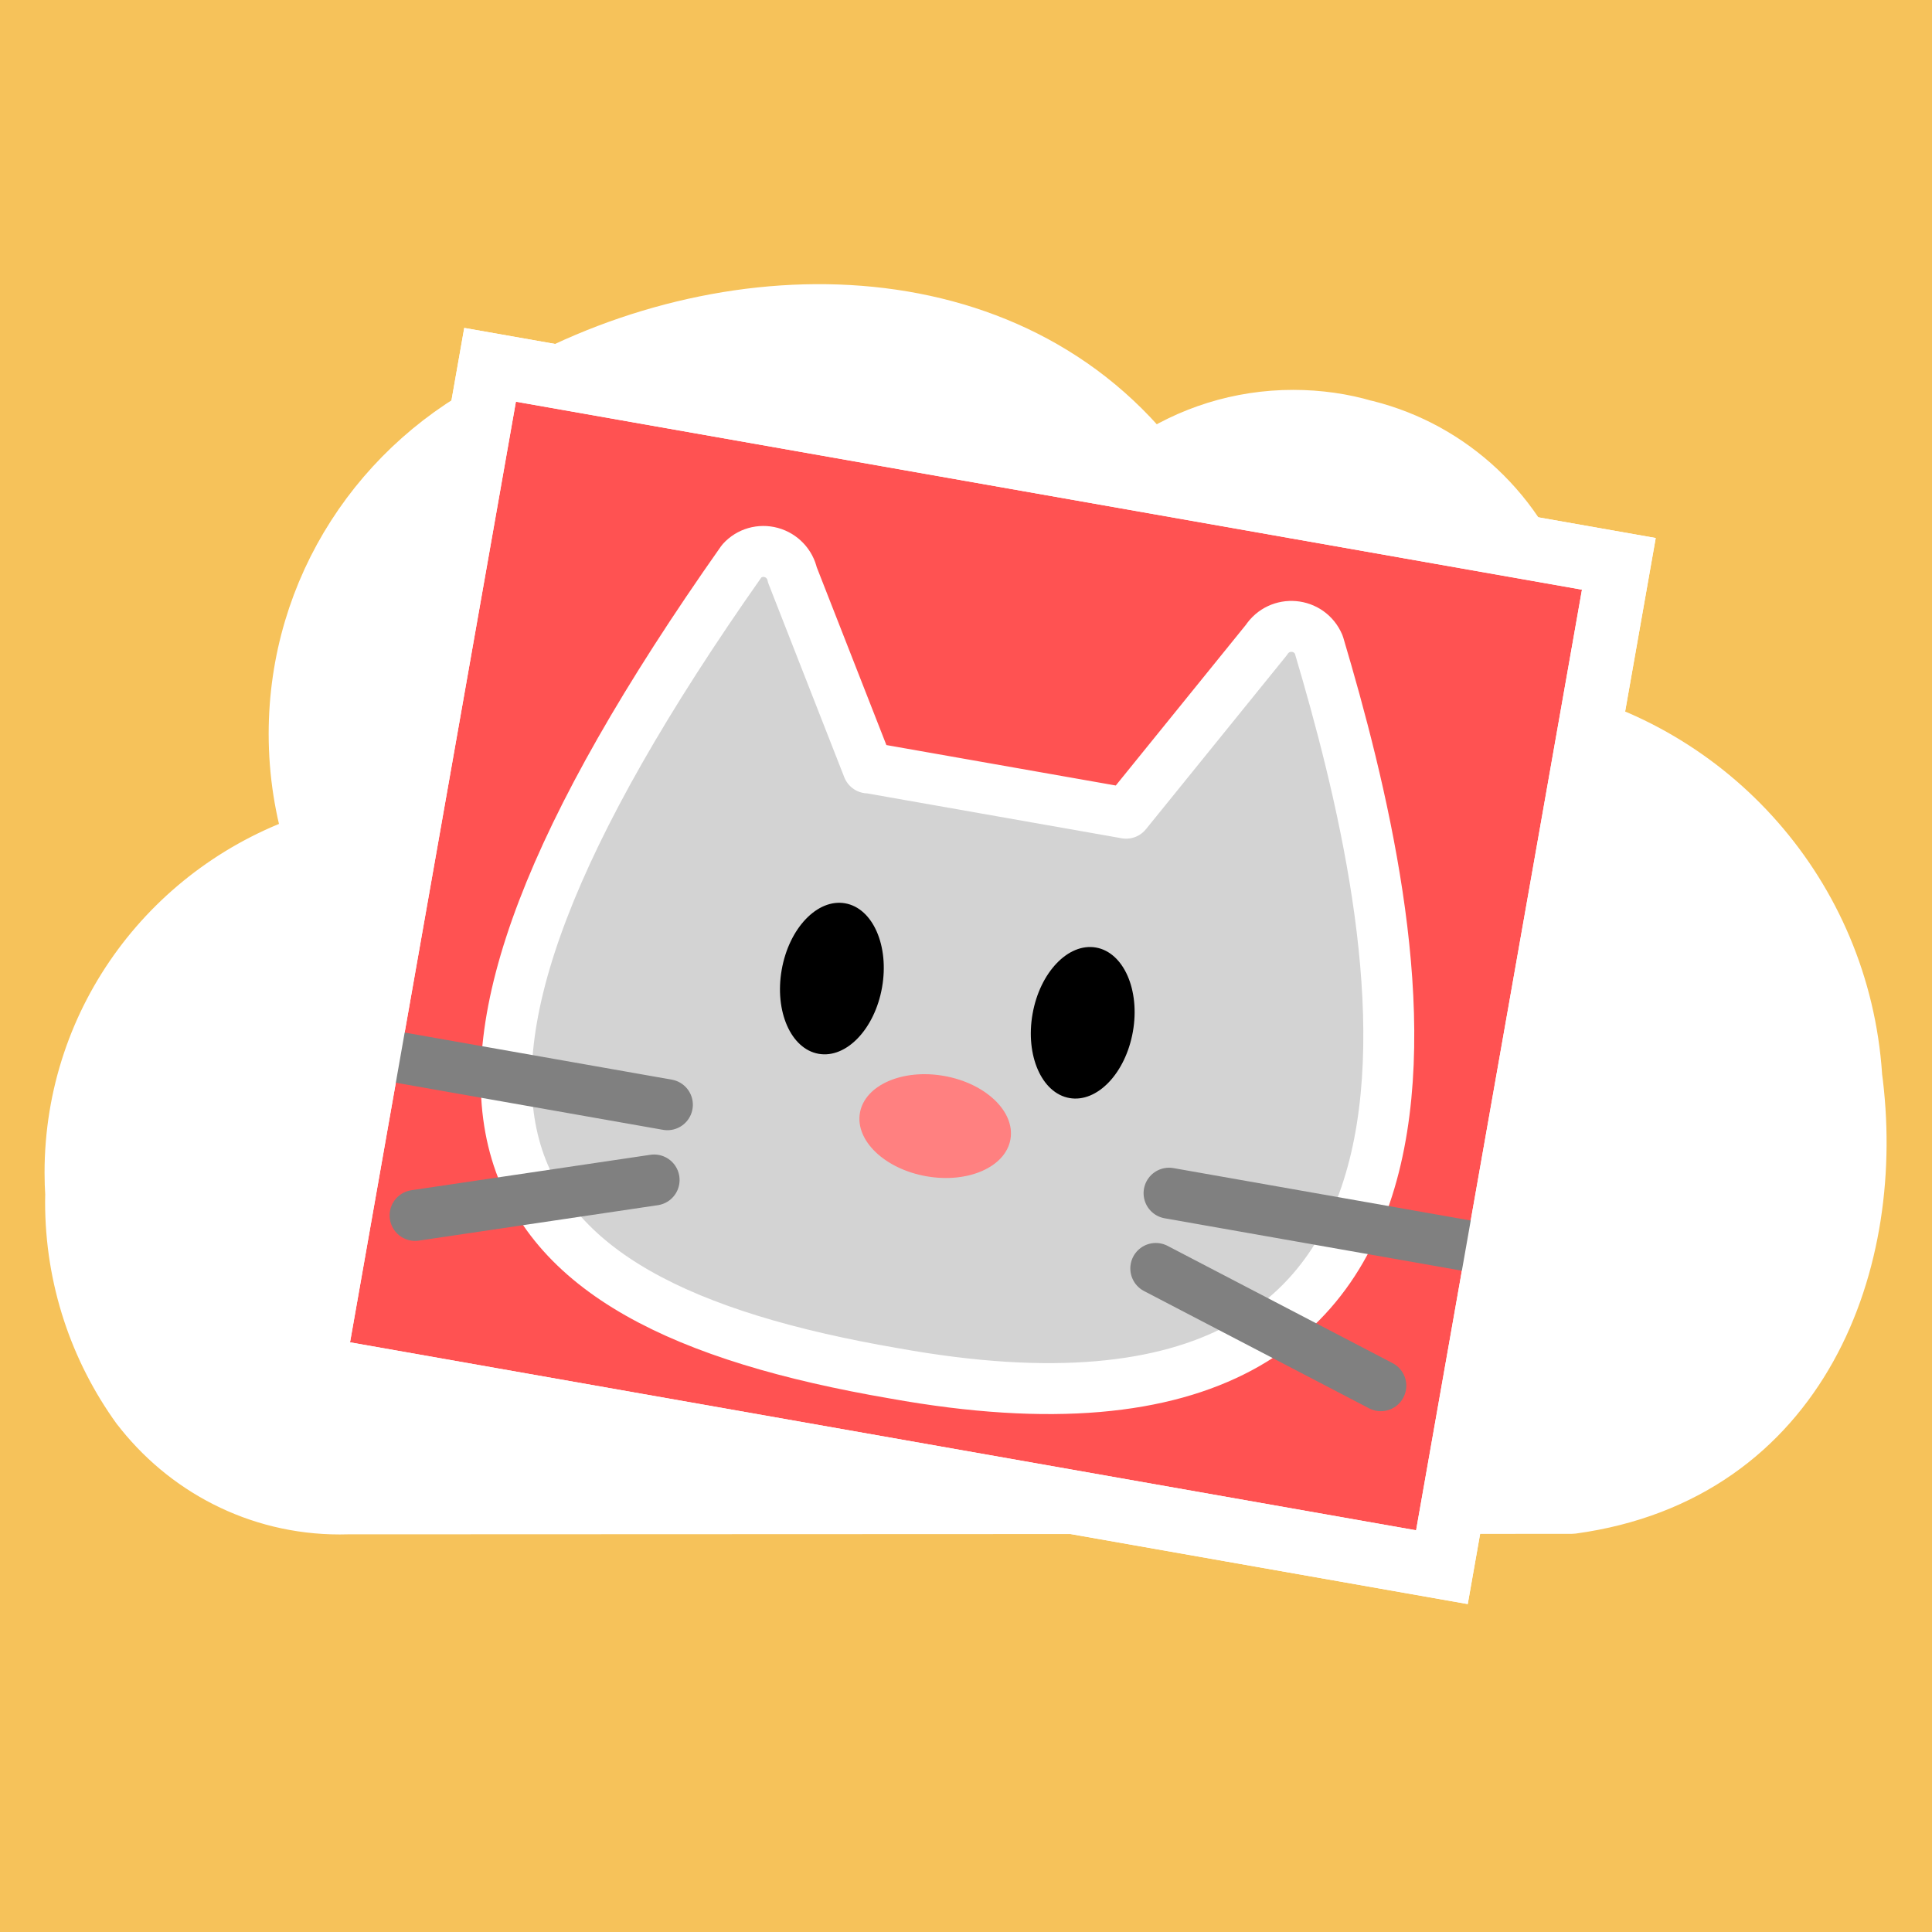
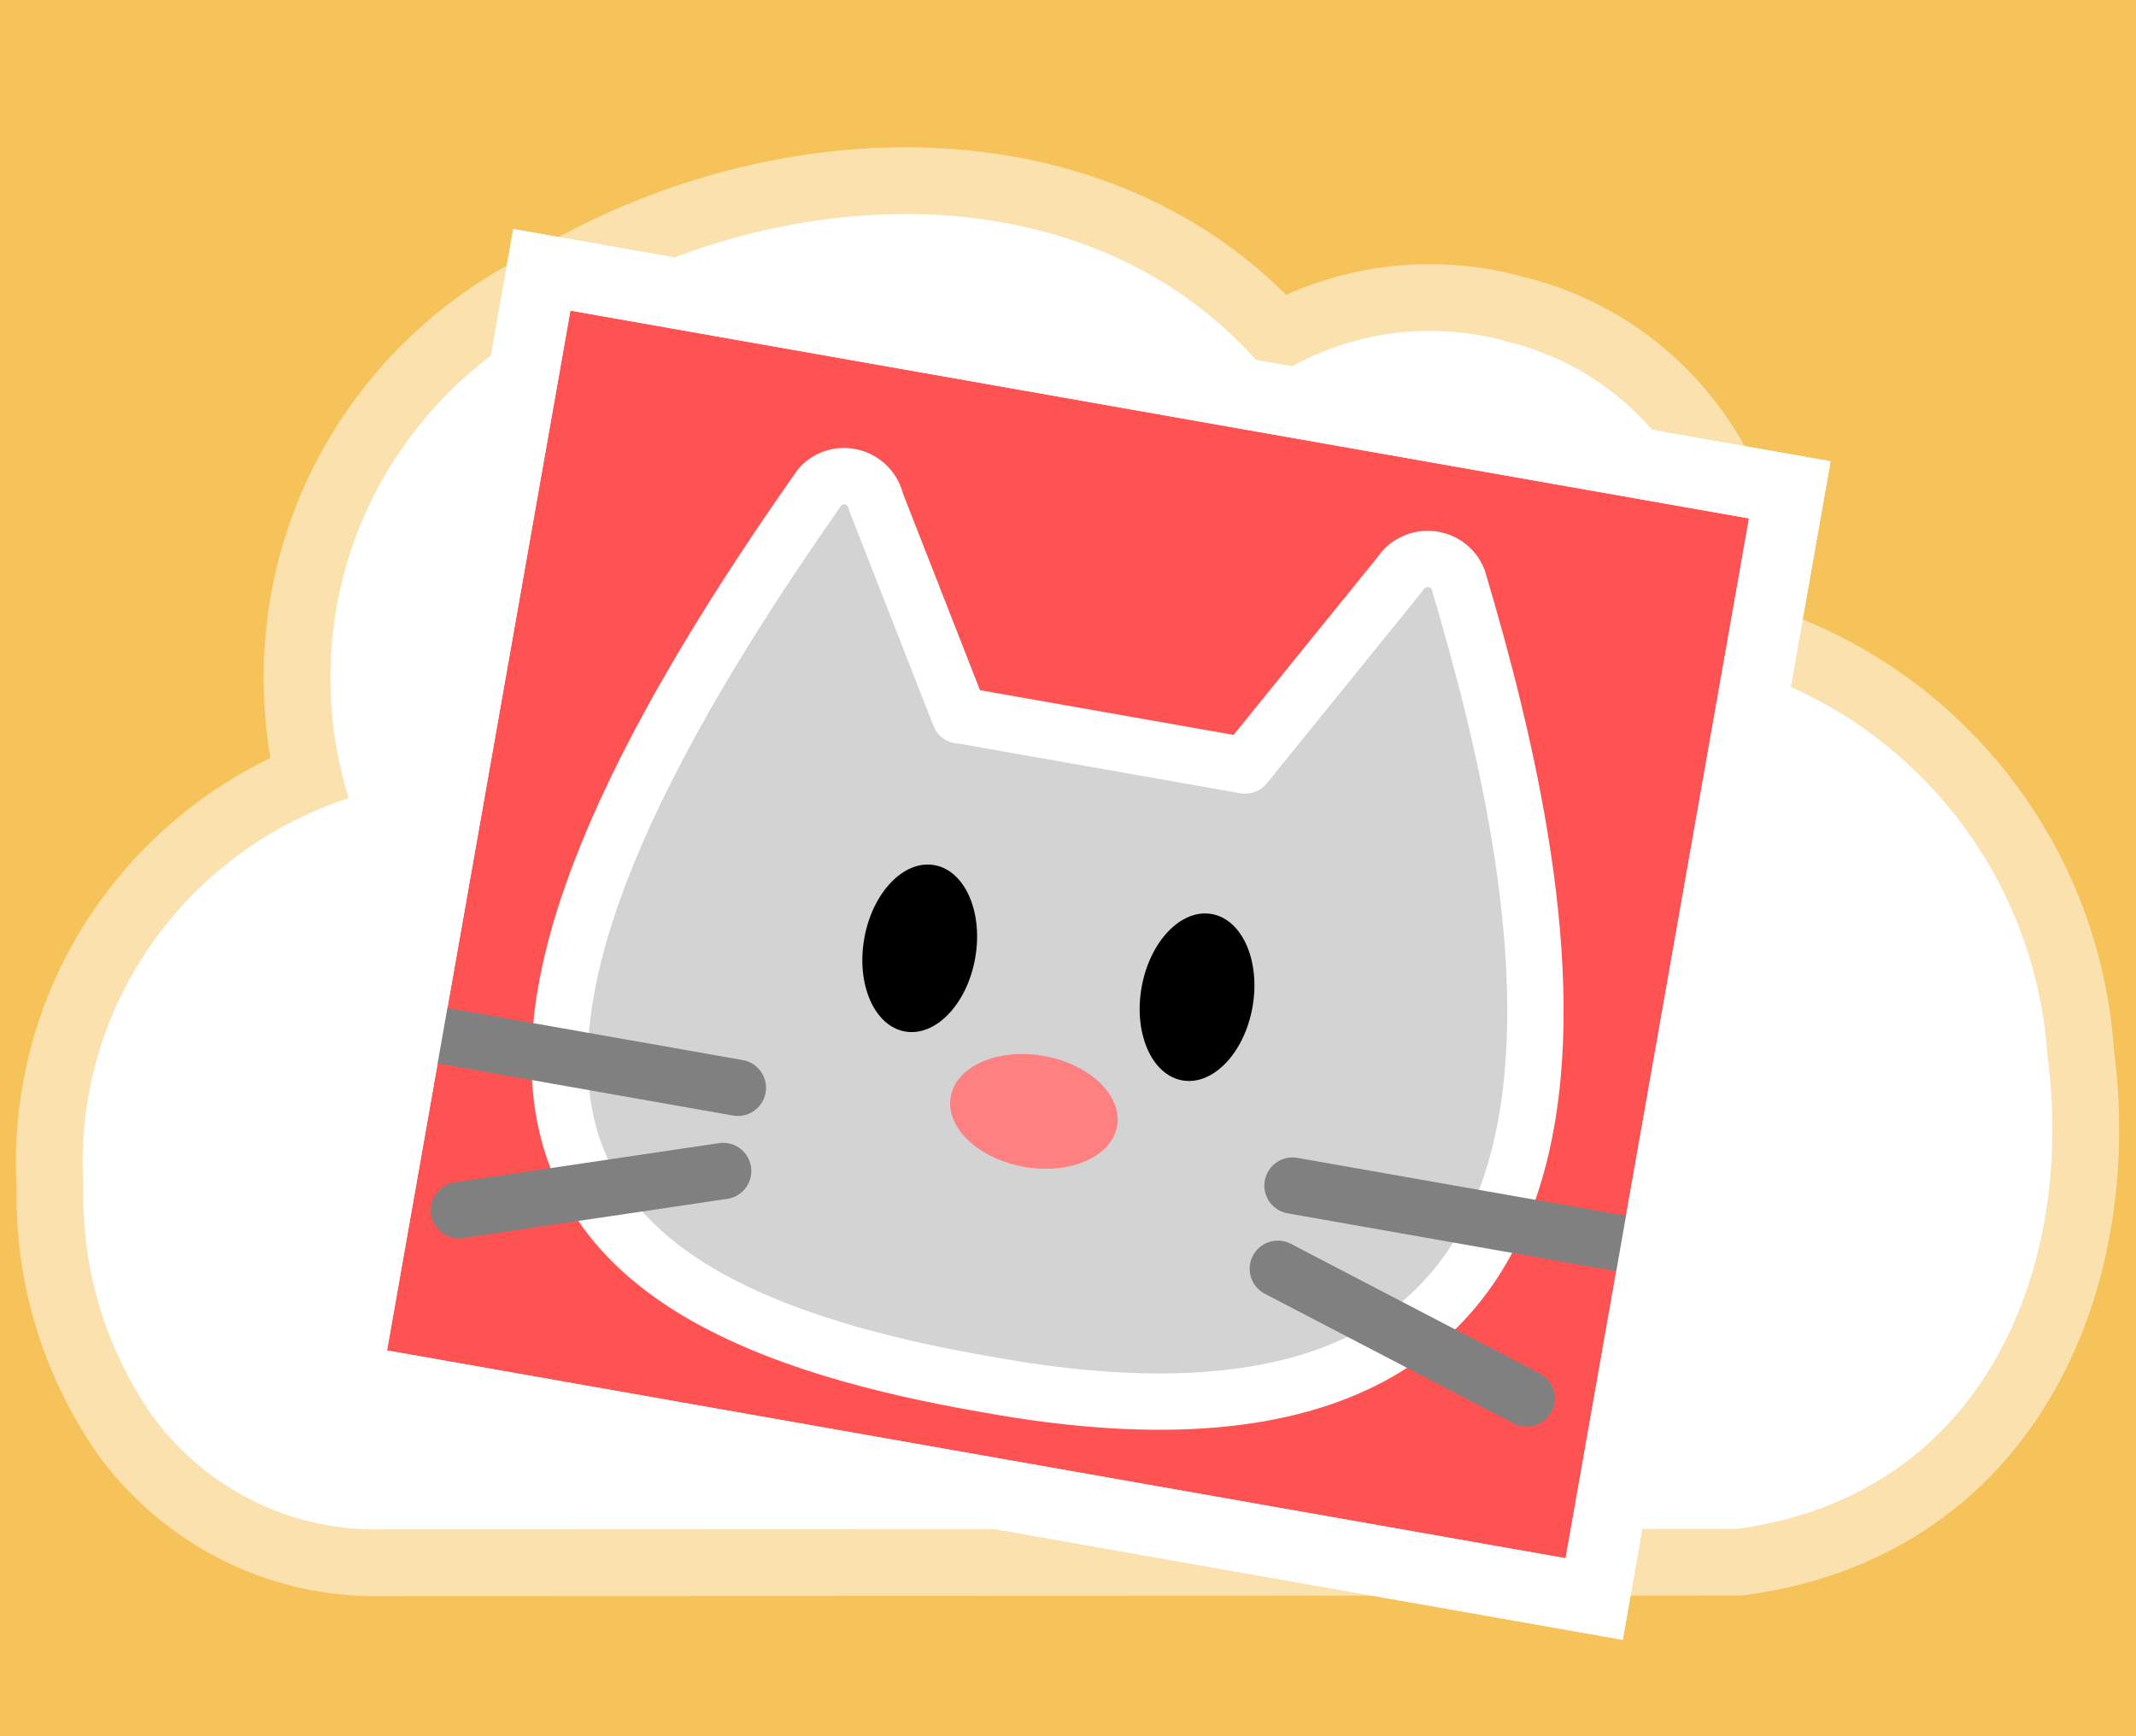
- <svg xmlns="http://www.w3.org/2000/svg" viewBox="0 0 512 512">
+ <svg xmlns="http://www.w3.org/2000/svg" viewBox="0 32 512 416">
  <defs>
    <style>
			#cloud {
				fill: white;
- 				stroke: white;
+ 				stroke: rgba(255, 255, 255, 0.5);
+ 				stroke-width: 2;
				stroke-linejoin: round;
			}

			#kitty #head {
				stroke: white;
				stroke-width: 20;
				stroke-linecap: round;
				stroke-linejoin: round;
				fill: lightgrey;
			}

			#kitty #mouth, 
			#kitty #whiskers {
				stroke-width: 20;
				stroke-linecap: round;
			}

			#kitty #eyes-open {
				fill: black;
			}

			#kitty #eyes-closed {
				stroke: black;
				stroke-width: 25;
				stroke-linecap: round;
			}

			#kitty #nose {
				fill: hsl(0, 100%, 75%);
			}

			#kitty #mouth, 
			#kitty #whiskers {
				stroke: grey;
			}

			#frame {
				fill: hsl(0, 100%, 66%);
				stroke: white;
				stroke-width: 25;
			}
		</style>
  </defs>
  <rect width="512" height="512" fill="hsl(40, 90%, 66%)" />
  <g id="cloud" transform="translate(0, -15) scale(16)">
    <path d="M30.674 18.75c-0.201-2.96-2.352-5.364-5.169-5.949l-0.042-0.007c0.145-0.341 0.229-0.738 0.229-1.154 0-0.277-0.037-0.545-0.107-0.8l0.005 0.021c-0.451-1.39-1.572-2.445-2.971-2.796l-0.029-0.006c-0.35-0.104-0.753-0.164-1.17-0.164-0.882 0-1.701 0.268-2.381 0.726l0.015-0.010c-2.518-3.16-7.254-3.052-10.655-0.988-2.056 0.998-3.449 3.071-3.449 5.469 0 0.643 0.1 1.263 0.286 1.845l-0.012-0.043c-2.332 0.765-3.986 2.922-3.986 5.466 0 0.124 0.004 0.248 0.012 0.37l-0.001-0.017c-0.001 0.040-0.002 0.086-0.002 0.133 0 1.261 0.403 2.428 1.088 3.378l-0.012-0.017c0.764 1.004 1.959 1.646 3.305 1.646 0.043 0 0.086-0.001 0.129-0.002l-0.006 0 20.28-0.008c3.783-0.518 5.059-4.041 4.641-7.094z" />
  </g>
  <g transform="translate(256, 256) scale(0.75) translate(-256, -256)">
    <g id="frame">
      <rect x="31" y="56" width="450" height="400" transform="translate(256, 256) scale(0.9) rotate(10) translate(-256, -256)" />
    </g>
    <g id="kitty" transform="translate(256, 256) scale(0.9) rotate(10) translate(-256, -256)">
      <path id="head" d="M 204.6, 186.1 l -42.4 -69.5 c -1.6 -4 -5.4 -6.8 -9.7 -7.2 -4.3 -.4 -8.5, 1.6 -10.8, 5.3 -112.2, 238.9 -53.9, 304.5, 114.4, 303.7, 252.7, 1, 166.6 -206.3, 114.4 -310.7 -5.1-7.9 -16.9-6.9 -20.6, 1.8 l -42.4, 76.5 h -102.9 Z" />
      <g id="eyes-open">
        <ellipse cx="205" cy="270" rx="20" ry="30" />
        <ellipse cx="305" cy="270" rx="20" ry="30" />
        <animate id="eyes-open-blink" attributeName="opacity" values="0;1" begin="10s;eyes-open-blink.end+30s" dur="1s" fill="remove" calcMode="discrete" repeatCount="1" />
      </g>
      <g id="eyes-closed" opacity="0">
        <line x1="185" y1="270" x2="225" y2="270" />
        <line x1="285" y1="270" x2="325" y2="270" />
        <animate id="eyes-closed-blink" attributeName="opacity" values="1;0" begin="10s;eyes-closed-blink.end+30s" dur="1s" fill="remove" calcMode="discrete" repeatCount="1" />
      </g>
      <g id="mouth" style="display:none">
        <line x1="255" y1="315" x2="255" y2="365" />
        <line x1="215" y1="370" x2="255" y2="365" />
        <line x1="255" y1="365" x2="295" y2="370" />
      </g>
      <g id="nose">
        <ellipse cx="255" cy="320" rx="30" ry="20" />
      </g>
      <g id="whiskers">
        <line x1="30" y1="330" x2="150" y2="330" />
        <line x1="60" y1="390" x2="150" y2="360" />
        <line x1="475" y1="330" x2="350" y2="330" />
        <line x1="445" y1="390" x2="350" y2="360" />
      </g>
    </g>
    <g id="frame">
      <rect x="31" y="56" width="450" height="400" transform="translate(256, 256) scale(0.9) rotate(10) translate(-256, -256)" fill="none" />
    </g>
  </g>
</svg>
